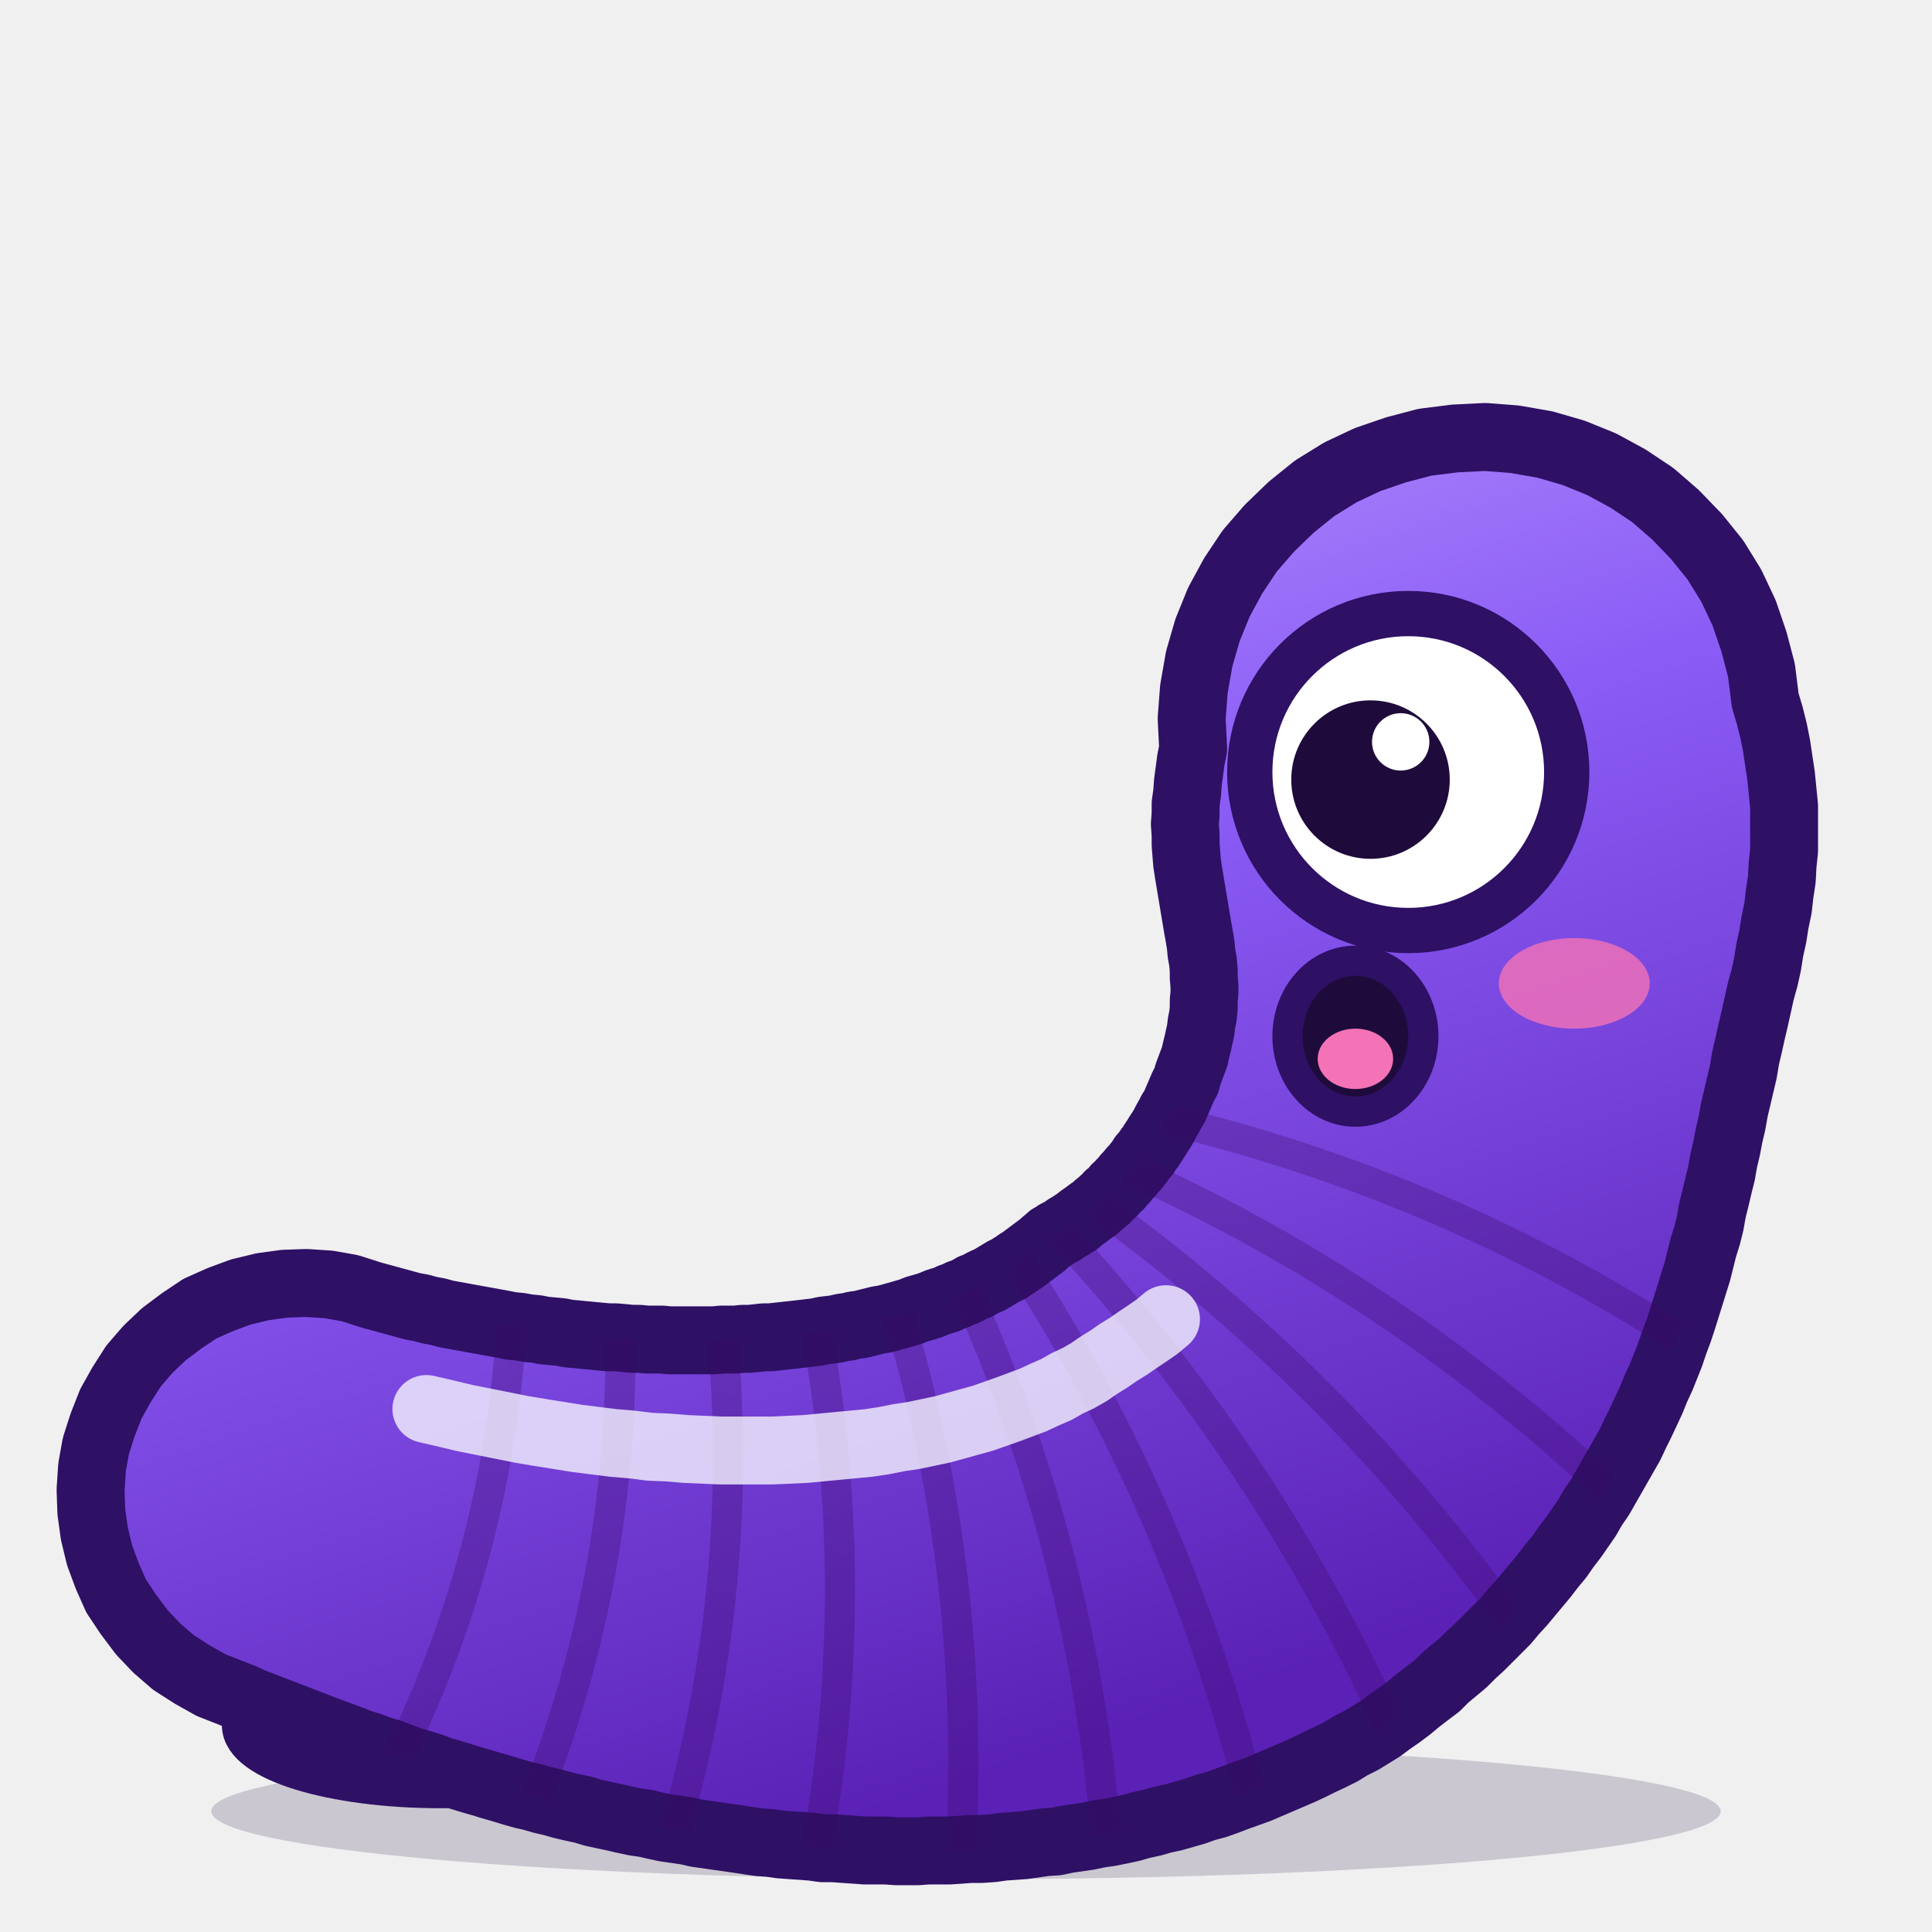
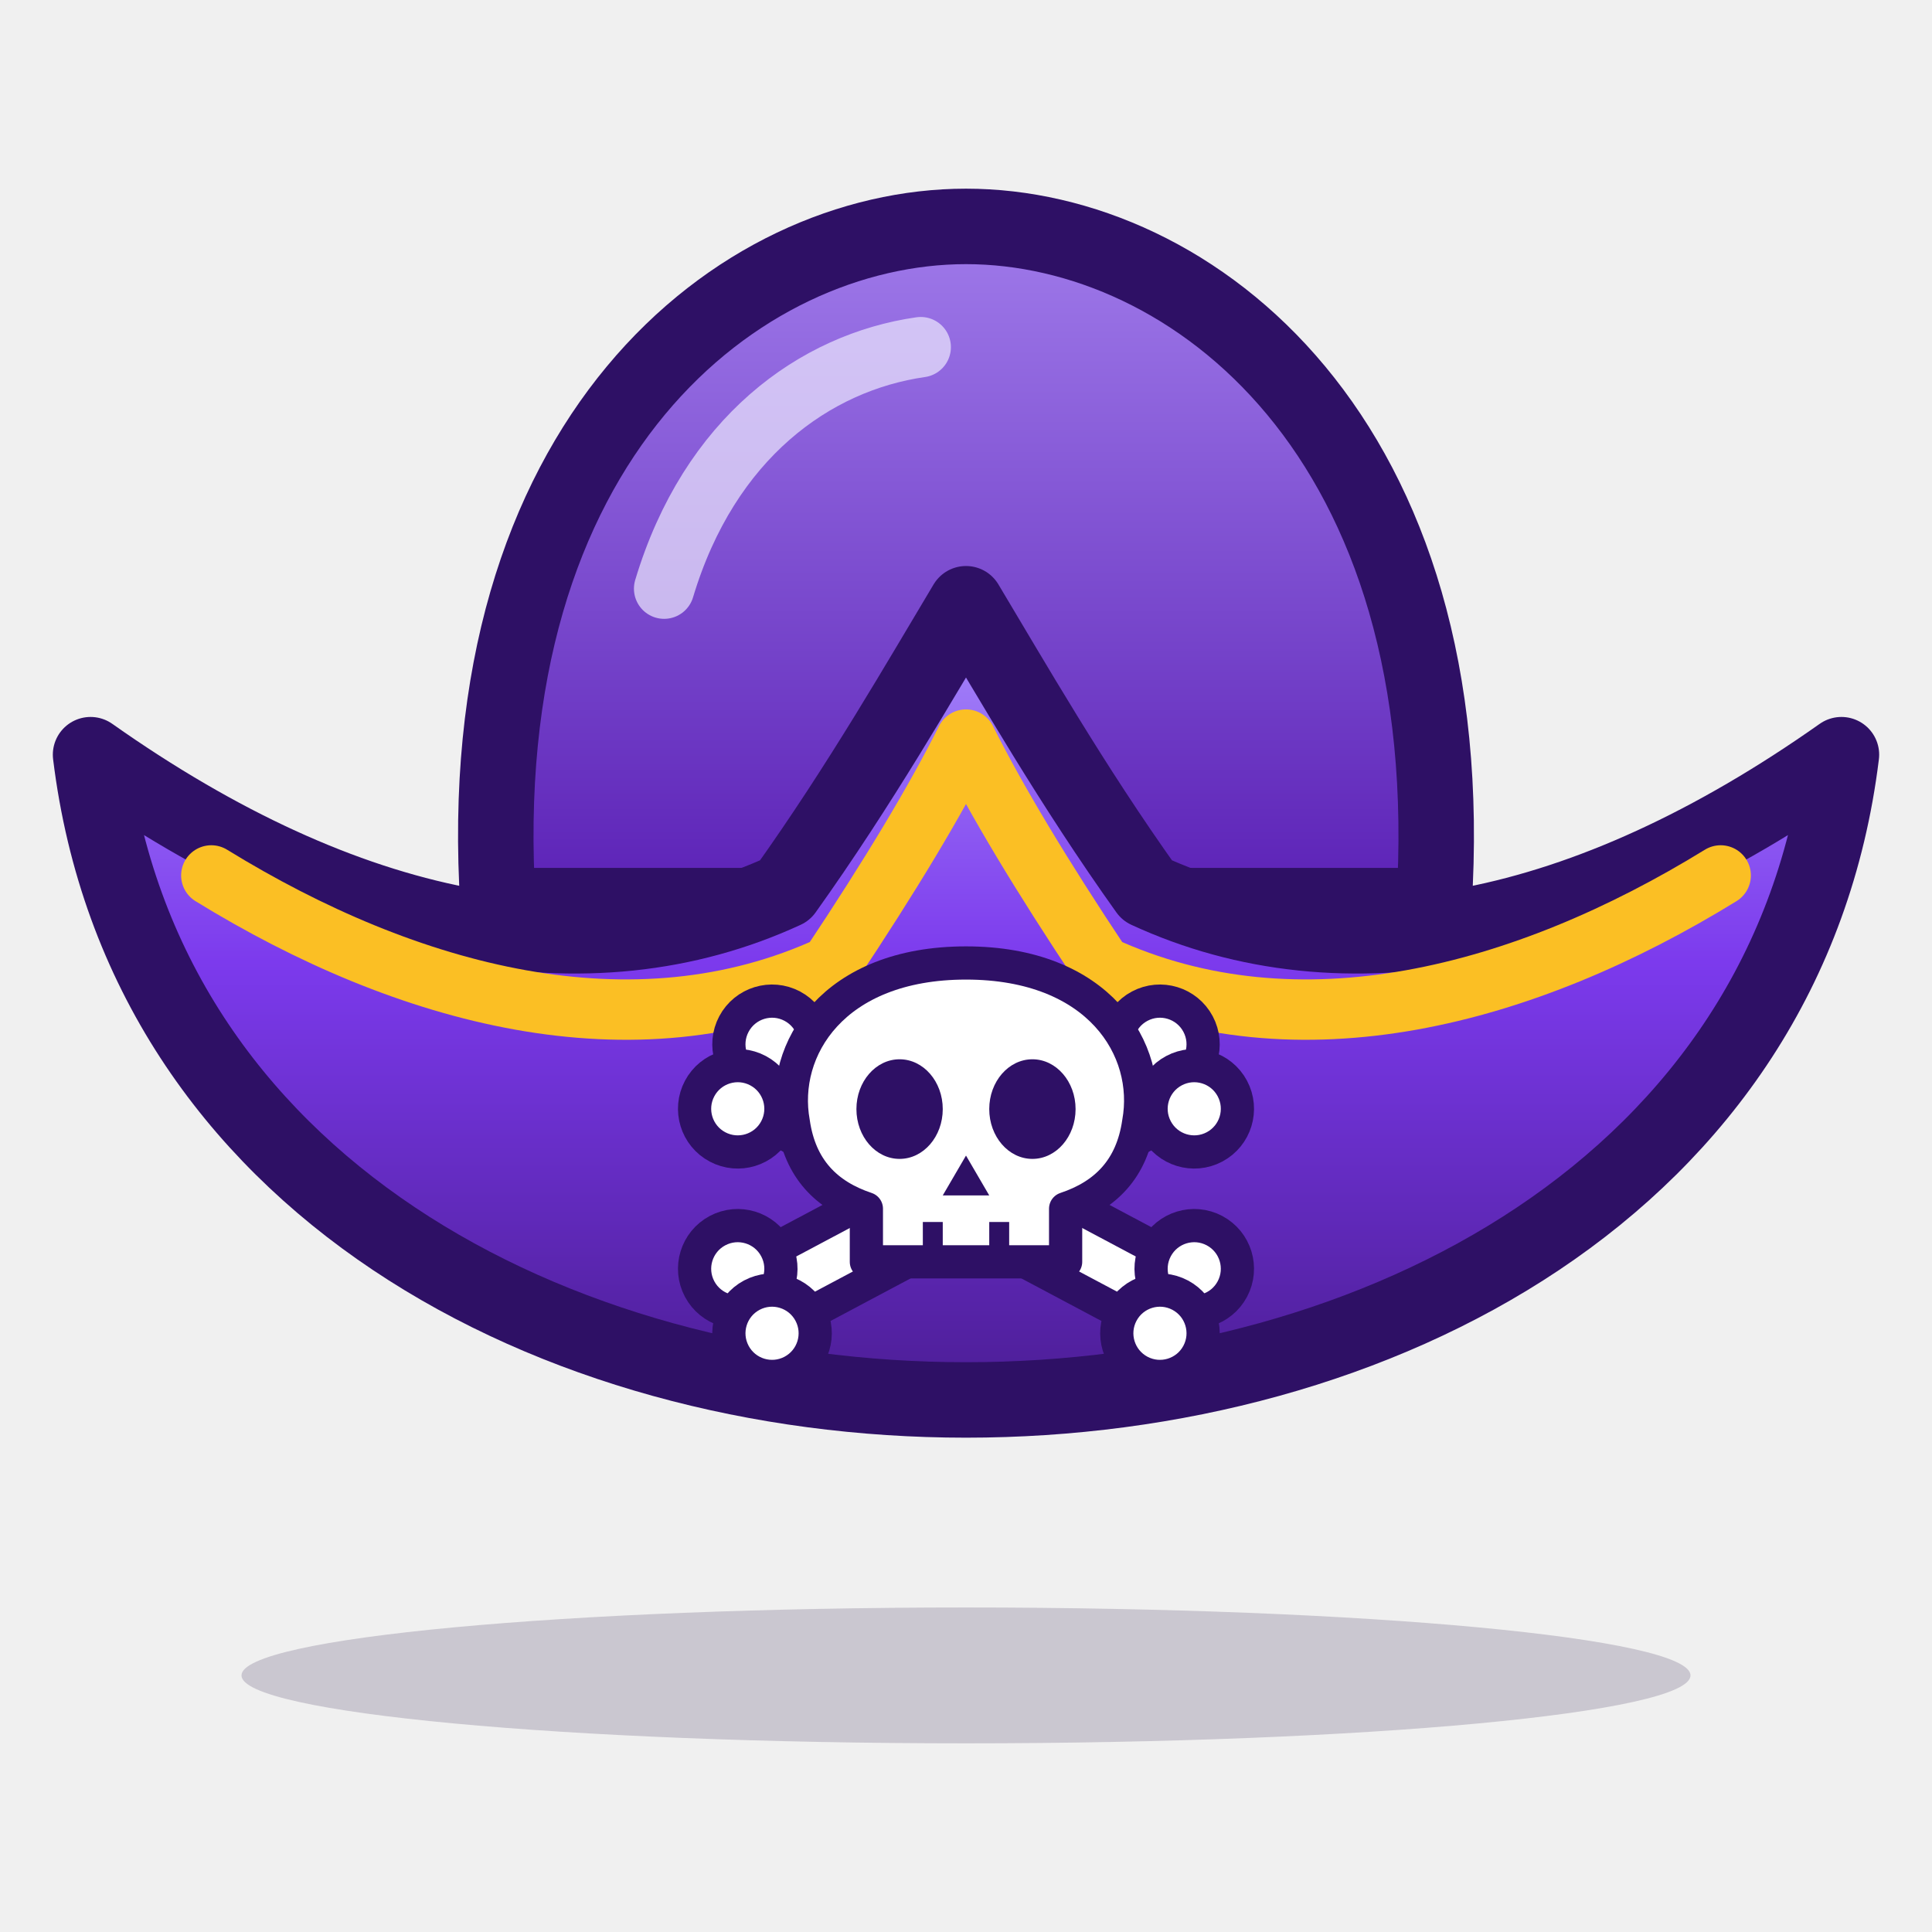
<svg xmlns="http://www.w3.org/2000/svg" viewBox="0 0 256 256" width="256" height="256">
  <defs>
-     <linearGradient id="body" x1="0" y1="0" x2="0.4" y2="1">
-       <stop offset="0" stop-color="#C4A5FF" />
-       <stop offset="0.45" stop-color="#8B5CF6" />
+     <linearGradient id="crown" x1="0" y1="0" x2="0" y2="1">
+       <stop offset="0" stop-color="#9F7AEA" />
      <stop offset="1" stop-color="#5B21B6" />
    </linearGradient>
-     <clipPath id="clip">
-       <path d="M 30.8 224.4 L 32.1 224.9 L 33.4 225.5 L 34.7 226.0 L 36.0 226.5 L 37.3 227.0 L 38.6 227.5 L 39.9 228.0 L 41.2 228.5 L 42.5 229.0 L 43.8 229.5 L 45.2 230.0 L 46.5 230.5 L 47.8 231.0 L 49.1 231.4 L 50.4 231.9 L 51.8 232.3 L 53.1 232.8 L 54.4 233.3 L 55.8 233.7 L 57.1 234.1 L 58.4 234.6 L 59.8 235.0 L 61.1 235.4 L 62.4 235.8 L 63.8 236.2 L 65.1 236.6 L 66.5 237.0 L 67.8 237.4 L 69.2 237.8 L 70.5 238.1 L 71.9 238.5 L 73.2 238.8 L 74.6 239.2 L 75.9 239.5 L 77.3 239.8 L 78.6 240.2 L 80.0 240.5 L 81.4 240.8 L 82.7 241.1 L 84.1 241.4 L 85.5 241.6 L 86.8 241.9 L 88.2 242.2 L 89.6 242.4 L 91.0 242.6 L 92.3 242.9 L 93.7 243.1 L 95.1 243.3 L 96.5 243.5 L 97.9 243.7 L 99.2 243.9 L 100.6 244.1 L 102.0 244.2 L 103.4 244.4 L 104.8 244.5 L 106.2 244.6 L 107.6 244.7 L 109.0 244.9 L 110.4 244.9 L 111.8 245.0 L 113.2 245.1 L 114.6 245.2 L 116.0 245.2 L 117.4 245.2 L 118.8 245.3 L 120.2 245.3 L 121.6 245.3 L 123.0 245.2 L 124.4 245.2 L 125.8 245.2 L 127.2 245.1 L 128.6 245.0 L 130.0 245.0 L 131.5 244.9 L 132.9 244.7 L 134.3 244.6 L 135.7 244.5 L 137.1 244.3 L 138.5 244.1 L 140.0 244.0 L 141.4 243.7 L 142.8 243.5 L 144.2 243.3 L 145.6 243.0 L 147.0 242.8 L 148.5 242.5 L 149.9 242.2 L 151.3 241.8 L 152.7 241.5 L 154.1 241.1 L 155.5 240.8 L 156.9 240.4 L 158.3 240.0 L 159.7 239.5 L 161.2 239.1 L 162.6 238.6 L 163.9 238.1 L 165.3 237.6 L 166.7 237.1 L 168.1 236.5 L 169.5 235.9 L 170.9 235.3 L 172.3 234.7 L 173.6 234.1 L 175.0 233.4 L 176.3 232.8 L 177.7 232.1 L 179.0 231.3 L 180.4 230.6 L 181.7 229.8 L 183.0 229.0 L 184.2 228.1 L 185.5 227.2 L 186.7 226.3 L 187.9 225.3 L 189.2 224.3 L 190.4 223.4 L 191.5 222.3 L 192.7 221.3 L 193.9 220.3 L 195.0 219.2 L 196.2 218.1 L 197.3 217.0 L 198.4 215.9 L 199.5 214.8 L 200.5 213.6 L 201.6 212.4 L 202.6 211.2 L 203.6 210.0 L 204.6 208.8 L 205.6 207.5 L 206.6 206.3 L 207.5 205.0 L 208.5 203.7 L 209.4 202.4 L 210.3 201.1 L 211.1 199.7 L 212.0 198.4 L 212.8 197.0 L 213.6 195.6 L 214.4 194.2 L 215.2 192.8 L 216.0 191.4 L 216.7 189.9 L 217.4 188.5 L 218.1 187.0 L 218.8 185.5 L 219.4 184.0 L 220.1 182.5 L 220.7 181.0 L 221.3 179.5 L 221.8 178.0 L 222.4 176.4 L 222.9 174.9 L 223.4 173.3 L 223.9 171.7 L 224.4 170.1 L 224.9 168.5 L 225.3 166.9 L 225.7 165.3 L 226.2 163.7 L 226.6 162.1 L 226.9 160.4 L 227.3 158.8 L 227.7 157.1 L 228.1 155.5 L 228.4 153.8 L 228.8 152.1 L 229.1 150.5 L 229.5 148.8 L 229.8 147.1 L 230.2 145.4 L 230.6 143.7 L 231.0 142.0 L 231.3 140.2 L 231.7 138.5 L 232.1 136.7 L 232.5 135.0 L 232.9 133.2 L 233.3 131.4 L 233.8 129.6 L 234.2 127.8 L 234.5 125.9 L 234.9 124.1 L 235.2 122.2 L 235.6 120.3 L 235.8 118.5 L 236.1 116.5 L 236.2 114.6 L 236.4 112.7 L 236.4 110.7 L 236.4 108.8 L 236.4 106.8 L 236.2 104.8 L 236.0 102.8 L 235.7 100.8 L 235.4 98.8 L 235.0 96.8 L 234.5 94.8 L 233.9 92.8 L 233.4 88.8 L 232.4 85.0 L 231.1 81.2 L 229.4 77.6 L 227.3 74.2 L 224.8 71.1 L 222.0 68.2 L 219.0 65.6 L 215.7 63.4 L 212.2 61.5 L 208.5 60.0 L 204.7 58.9 L 200.7 58.2 L 196.8 57.9 L 192.8 58.1 L 188.8 58.6 L 185.0 59.6 L 181.2 60.9 L 177.6 62.6 L 174.2 64.7 L 171.1 67.2 L 168.2 70.0 L 165.6 73.0 L 163.4 76.3 L 161.5 79.8 L 160.0 83.5 L 158.9 87.3 L 158.2 91.3 L 157.9 95.2 L 158.1 99.2 L 157.8 100.7 L 157.6 102.2 L 157.4 103.7 L 157.3 105.1 L 157.1 106.5 L 157.1 107.9 L 157.0 109.2 L 157.1 110.6 L 157.1 111.9 L 157.2 113.2 L 157.3 114.4 L 157.5 115.7 L 157.7 116.9 L 157.9 118.1 L 158.1 119.3 L 158.3 120.5 L 158.5 121.7 L 158.7 122.9 L 158.9 124.0 L 159.1 125.2 L 159.2 126.3 L 159.4 127.4 L 159.5 128.5 L 159.5 129.5 L 159.6 130.6 L 159.6 131.6 L 159.5 132.6 L 159.5 133.6 L 159.4 134.6 L 159.2 135.6 L 159.1 136.5 L 158.9 137.4 L 158.7 138.3 L 158.5 139.1 L 158.3 140.0 L 158.0 140.8 L 157.7 141.6 L 157.4 142.4 L 157.2 143.2 L 156.8 143.9 L 156.5 144.6 L 156.2 145.3 L 155.9 146.0 L 155.6 146.7 L 155.2 147.3 L 154.9 147.9 L 154.5 148.6 L 154.2 149.2 L 153.9 149.7 L 153.5 150.3 L 153.2 150.8 L 152.8 151.4 L 152.5 151.9 L 152.1 152.4 L 151.8 152.9 L 151.4 153.3 L 151.1 153.8 L 150.7 154.3 L 150.4 154.7 L 150.0 155.1 L 149.7 155.5 L 149.3 155.9 L 149.0 156.3 L 148.6 156.7 L 148.3 157.1 L 147.9 157.4 L 147.6 157.8 L 147.3 158.1 L 146.9 158.4 L 146.6 158.8 L 146.2 159.1 L 145.9 159.4 L 145.5 159.7 L 145.2 160.0 L 144.8 160.3 L 144.5 160.5 L 144.1 160.8 L 143.7 161.1 L 143.4 161.3 L 143.0 161.6 L 142.7 161.9 L 142.3 162.1 L 141.9 162.4 L 141.5 162.6 L 141.2 162.8 L 140.8 163.1 L 140.4 163.3 L 140.0 163.5 L 139.6 163.8 L 139.2 164.0 L 138.9 164.3 L 138.5 164.6 L 138.2 164.9 L 137.8 165.2 L 137.4 165.5 L 137.0 165.8 L 136.6 166.1 L 136.2 166.4 L 135.8 166.7 L 135.4 167.0 L 134.9 167.3 L 134.5 167.6 L 134.0 167.9 L 133.6 168.2 L 133.1 168.4 L 132.6 168.7 L 132.1 169.0 L 131.6 169.3 L 131.1 169.6 L 130.6 169.8 L 130.0 170.1 L 129.5 170.4 L 128.9 170.6 L 128.4 170.9 L 127.8 171.2 L 127.2 171.4 L 126.6 171.7 L 126.0 171.9 L 125.4 172.2 L 124.7 172.4 L 124.1 172.6 L 123.4 172.9 L 122.8 173.1 L 122.1 173.3 L 121.4 173.5 L 120.7 173.8 L 120.0 174.0 L 119.3 174.2 L 118.6 174.4 L 117.9 174.6 L 117.1 174.8 L 116.4 174.9 L 115.6 175.1 L 114.8 175.3 L 114.0 175.5 L 113.2 175.6 L 112.4 175.8 L 111.6 175.9 L 110.8 176.1 L 110.0 176.2 L 109.1 176.3 L 108.3 176.5 L 107.4 176.6 L 106.6 176.7 L 105.7 176.8 L 104.8 176.9 L 103.9 177.0 L 103.0 177.1 L 102.1 177.2 L 101.2 177.2 L 100.3 177.3 L 99.4 177.4 L 98.4 177.4 L 97.5 177.5 L 96.5 177.5 L 95.6 177.5 L 94.6 177.6 L 93.7 177.6 L 92.7 177.6 L 91.7 177.6 L 90.7 177.6 L 89.7 177.6 L 88.7 177.6 L 87.7 177.5 L 86.7 177.5 L 85.7 177.5 L 84.7 177.4 L 83.7 177.4 L 82.7 177.3 L 81.6 177.2 L 80.6 177.2 L 79.5 177.1 L 78.5 177.0 L 77.4 176.9 L 76.4 176.8 L 75.3 176.7 L 74.3 176.5 L 73.2 176.4 L 72.1 176.3 L 71.1 176.1 L 70.0 176.0 L 68.9 175.8 L 67.8 175.7 L 66.8 175.5 L 65.7 175.3 L 64.6 175.1 L 63.5 174.9 L 62.4 174.7 L 61.3 174.5 L 60.2 174.3 L 59.1 174.1 L 58.0 173.8 L 56.9 173.6 L 55.8 173.3 L 54.7 173.1 L 53.6 172.8 L 52.5 172.5 L 51.4 172.2 L 50.3 171.9 L 49.2 171.6 L 46.4 170.7 L 43.6 170.2 L 40.6 170.0 L 37.7 170.1 L 34.8 170.5 L 31.9 171.2 L 29.2 172.2 L 26.5 173.4 L 24.1 175.0 L 21.7 176.8 L 19.6 178.8 L 17.7 181.0 L 16.1 183.5 L 14.7 186.0 L 13.6 188.8 L 12.7 191.6 L 12.2 194.4 L 12.0 197.4 L 12.1 200.3 L 12.5 203.2 L 13.2 206.1 L 14.2 208.8 L 15.4 211.5 L 17.0 213.9 L 18.8 216.3 L 20.8 218.4 L 23.0 220.3 L 25.5 221.9 L 28.0 223.3 Z" />
-     </clipPath>
+     <linearGradient id="brim" x1="0" y1="0" x2="0" y2="1">
+       <stop offset="0" stop-color="#A78BFA" />
+       <stop offset="0.45" stop-color="#7C3AED" />
+       <stop offset="1" stop-color="#4C1D95" />
+     </linearGradient>
  </defs>
-   <ellipse cx="128" cy="240" rx="100" ry="9" fill="#1E0B3B" opacity="0.18" />
-   <ellipse cx="58.4" cy="228.6" rx="26" ry="8" fill="#4C1D95" stroke="#2E1065" stroke-width="6" />
-   <path d="M 30.8 224.4 L 32.1 224.9 L 33.4 225.5 L 34.7 226.0 L 36.0 226.5 L 37.3 227.0 L 38.6 227.5 L 39.9 228.0 L 41.2 228.5 L 42.5 229.0 L 43.8 229.5 L 45.2 230.0 L 46.5 230.5 L 47.8 231.0 L 49.1 231.4 L 50.4 231.9 L 51.8 232.3 L 53.1 232.8 L 54.4 233.3 L 55.8 233.7 L 57.1 234.1 L 58.4 234.6 L 59.8 235.0 L 61.1 235.4 L 62.4 235.8 L 63.8 236.2 L 65.1 236.6 L 66.5 237.0 L 67.8 237.4 L 69.2 237.8 L 70.5 238.1 L 71.9 238.5 L 73.2 238.8 L 74.6 239.2 L 75.9 239.5 L 77.3 239.8 L 78.6 240.2 L 80.0 240.5 L 81.4 240.8 L 82.7 241.1 L 84.1 241.4 L 85.5 241.6 L 86.8 241.9 L 88.2 242.2 L 89.6 242.4 L 91.0 242.6 L 92.3 242.9 L 93.7 243.1 L 95.1 243.3 L 96.5 243.5 L 97.9 243.7 L 99.2 243.9 L 100.6 244.1 L 102.0 244.2 L 103.4 244.4 L 104.8 244.5 L 106.2 244.6 L 107.6 244.7 L 109.0 244.9 L 110.4 244.9 L 111.8 245.0 L 113.2 245.1 L 114.6 245.2 L 116.0 245.2 L 117.4 245.2 L 118.8 245.3 L 120.2 245.3 L 121.6 245.3 L 123.0 245.2 L 124.4 245.2 L 125.8 245.2 L 127.2 245.1 L 128.6 245.0 L 130.0 245.0 L 131.5 244.9 L 132.9 244.7 L 134.3 244.6 L 135.7 244.5 L 137.1 244.3 L 138.5 244.1 L 140.0 244.0 L 141.4 243.7 L 142.8 243.5 L 144.2 243.3 L 145.6 243.0 L 147.0 242.8 L 148.5 242.5 L 149.9 242.2 L 151.3 241.8 L 152.7 241.5 L 154.1 241.1 L 155.5 240.8 L 156.9 240.4 L 158.3 240.0 L 159.7 239.5 L 161.2 239.1 L 162.6 238.6 L 163.9 238.1 L 165.3 237.6 L 166.7 237.1 L 168.1 236.5 L 169.5 235.9 L 170.9 235.3 L 172.3 234.7 L 173.6 234.1 L 175.0 233.4 L 176.3 232.8 L 177.7 232.1 L 179.0 231.3 L 180.4 230.6 L 181.7 229.8 L 183.0 229.0 L 184.2 228.1 L 185.5 227.2 L 186.7 226.3 L 187.9 225.3 L 189.2 224.3 L 190.4 223.4 L 191.5 222.3 L 192.7 221.3 L 193.9 220.3 L 195.0 219.2 L 196.2 218.1 L 197.3 217.0 L 198.4 215.9 L 199.5 214.8 L 200.5 213.6 L 201.6 212.4 L 202.6 211.2 L 203.6 210.0 L 204.6 208.8 L 205.6 207.5 L 206.6 206.3 L 207.5 205.0 L 208.5 203.7 L 209.4 202.4 L 210.3 201.1 L 211.1 199.7 L 212.0 198.4 L 212.8 197.0 L 213.6 195.6 L 214.4 194.2 L 215.2 192.8 L 216.0 191.4 L 216.7 189.9 L 217.4 188.5 L 218.1 187.0 L 218.8 185.5 L 219.4 184.0 L 220.1 182.5 L 220.7 181.0 L 221.3 179.5 L 221.8 178.0 L 222.4 176.4 L 222.9 174.9 L 223.4 173.3 L 223.9 171.7 L 224.4 170.1 L 224.9 168.5 L 225.3 166.9 L 225.7 165.3 L 226.2 163.7 L 226.6 162.1 L 226.9 160.4 L 227.3 158.8 L 227.7 157.1 L 228.1 155.5 L 228.4 153.8 L 228.8 152.1 L 229.1 150.5 L 229.5 148.8 L 229.8 147.1 L 230.2 145.4 L 230.6 143.7 L 231.0 142.0 L 231.3 140.2 L 231.7 138.5 L 232.1 136.7 L 232.5 135.0 L 232.9 133.2 L 233.3 131.4 L 233.8 129.6 L 234.2 127.8 L 234.5 125.9 L 234.9 124.1 L 235.2 122.2 L 235.6 120.3 L 235.8 118.5 L 236.1 116.5 L 236.2 114.6 L 236.4 112.7 L 236.4 110.7 L 236.4 108.8 L 236.4 106.8 L 236.2 104.8 L 236.0 102.8 L 235.7 100.8 L 235.4 98.8 L 235.0 96.8 L 234.5 94.8 L 233.9 92.8 L 233.4 88.8 L 232.4 85.0 L 231.1 81.2 L 229.4 77.6 L 227.3 74.2 L 224.8 71.1 L 222.0 68.2 L 219.0 65.6 L 215.7 63.4 L 212.2 61.5 L 208.5 60.0 L 204.7 58.9 L 200.7 58.2 L 196.8 57.9 L 192.8 58.1 L 188.8 58.6 L 185.0 59.6 L 181.2 60.9 L 177.6 62.6 L 174.2 64.7 L 171.1 67.2 L 168.2 70.0 L 165.6 73.0 L 163.4 76.3 L 161.5 79.8 L 160.0 83.5 L 158.9 87.3 L 158.2 91.3 L 157.9 95.2 L 158.1 99.2 L 157.8 100.7 L 157.6 102.2 L 157.4 103.7 L 157.3 105.1 L 157.1 106.5 L 157.1 107.9 L 157.0 109.2 L 157.1 110.6 L 157.1 111.9 L 157.2 113.2 L 157.3 114.4 L 157.5 115.7 L 157.7 116.9 L 157.9 118.1 L 158.1 119.3 L 158.3 120.5 L 158.5 121.7 L 158.7 122.9 L 158.9 124.0 L 159.1 125.2 L 159.2 126.3 L 159.4 127.4 L 159.5 128.5 L 159.5 129.5 L 159.6 130.6 L 159.6 131.6 L 159.5 132.6 L 159.5 133.6 L 159.4 134.6 L 159.2 135.6 L 159.1 136.5 L 158.9 137.4 L 158.7 138.3 L 158.5 139.1 L 158.3 140.0 L 158.0 140.8 L 157.7 141.6 L 157.4 142.4 L 157.2 143.2 L 156.8 143.9 L 156.5 144.6 L 156.2 145.3 L 155.9 146.0 L 155.6 146.7 L 155.2 147.3 L 154.9 147.9 L 154.5 148.6 L 154.2 149.2 L 153.9 149.7 L 153.5 150.3 L 153.2 150.8 L 152.8 151.4 L 152.5 151.9 L 152.1 152.4 L 151.8 152.9 L 151.4 153.3 L 151.1 153.8 L 150.7 154.3 L 150.4 154.7 L 150.0 155.1 L 149.7 155.5 L 149.3 155.9 L 149.0 156.3 L 148.6 156.7 L 148.3 157.1 L 147.9 157.4 L 147.6 157.8 L 147.3 158.1 L 146.9 158.4 L 146.6 158.8 L 146.2 159.1 L 145.9 159.4 L 145.5 159.7 L 145.2 160.0 L 144.8 160.3 L 144.5 160.5 L 144.1 160.8 L 143.7 161.1 L 143.4 161.3 L 143.0 161.6 L 142.7 161.9 L 142.3 162.1 L 141.9 162.4 L 141.5 162.6 L 141.2 162.8 L 140.8 163.1 L 140.4 163.3 L 140.0 163.5 L 139.6 163.8 L 139.2 164.0 L 138.9 164.3 L 138.5 164.6 L 138.2 164.9 L 137.8 165.2 L 137.4 165.5 L 137.0 165.8 L 136.6 166.1 L 136.2 166.4 L 135.8 166.7 L 135.4 167.0 L 134.9 167.3 L 134.5 167.6 L 134.0 167.9 L 133.6 168.2 L 133.1 168.4 L 132.6 168.7 L 132.1 169.0 L 131.6 169.3 L 131.1 169.6 L 130.6 169.8 L 130.0 170.1 L 129.5 170.4 L 128.9 170.6 L 128.4 170.9 L 127.8 171.2 L 127.2 171.4 L 126.6 171.7 L 126.0 171.9 L 125.4 172.2 L 124.7 172.4 L 124.1 172.6 L 123.4 172.9 L 122.8 173.1 L 122.1 173.3 L 121.4 173.5 L 120.7 173.8 L 120.0 174.0 L 119.3 174.2 L 118.6 174.4 L 117.9 174.6 L 117.1 174.8 L 116.4 174.9 L 115.6 175.1 L 114.8 175.3 L 114.0 175.5 L 113.2 175.6 L 112.4 175.8 L 111.6 175.9 L 110.8 176.1 L 110.0 176.2 L 109.1 176.3 L 108.3 176.5 L 107.4 176.6 L 106.6 176.7 L 105.7 176.8 L 104.8 176.9 L 103.9 177.0 L 103.0 177.1 L 102.1 177.2 L 101.2 177.2 L 100.3 177.3 L 99.4 177.4 L 98.4 177.4 L 97.5 177.5 L 96.5 177.5 L 95.6 177.5 L 94.6 177.6 L 93.7 177.6 L 92.7 177.6 L 91.7 177.6 L 90.7 177.6 L 89.7 177.6 L 88.7 177.6 L 87.7 177.5 L 86.7 177.5 L 85.7 177.5 L 84.7 177.4 L 83.7 177.4 L 82.7 177.3 L 81.6 177.2 L 80.6 177.2 L 79.5 177.1 L 78.5 177.0 L 77.4 176.9 L 76.4 176.8 L 75.3 176.7 L 74.3 176.5 L 73.2 176.4 L 72.1 176.3 L 71.1 176.1 L 70.0 176.0 L 68.9 175.8 L 67.8 175.7 L 66.8 175.5 L 65.7 175.3 L 64.6 175.1 L 63.5 174.9 L 62.4 174.7 L 61.3 174.5 L 60.2 174.3 L 59.1 174.1 L 58.0 173.8 L 56.9 173.6 L 55.8 173.3 L 54.7 173.1 L 53.6 172.8 L 52.5 172.5 L 51.4 172.2 L 50.3 171.9 L 49.2 171.6 L 46.4 170.7 L 43.6 170.2 L 40.6 170.0 L 37.7 170.1 L 34.8 170.5 L 31.9 171.2 L 29.2 172.2 L 26.5 173.4 L 24.1 175.0 L 21.7 176.8 L 19.6 178.8 L 17.7 181.0 L 16.1 183.5 L 14.7 186.0 L 13.6 188.8 L 12.7 191.6 L 12.2 194.4 L 12.0 197.4 L 12.1 200.3 L 12.5 203.2 L 13.2 206.1 L 14.2 208.8 L 15.4 211.5 L 17.0 213.9 L 18.8 216.3 L 20.8 218.4 L 23.0 220.3 L 25.5 221.9 L 28.0 223.3 Z" fill="url(#body)" stroke="#2E1065" stroke-width="9" stroke-linejoin="round" />
-   <g clip-path="url(#clip)" fill="none" stroke="#3B0764" stroke-opacity="0.30" stroke-width="4" stroke-linecap="round">
-     <path d="M 50.5 237.2 Q 67.0 206.0 68.0 170.7" />
-     <path d="M 69.1 242.9 Q 83.5 209.0 82.1 172.3" />
-     <path d="M 88.0 247.2 Q 99.6 210.7 95.3 172.6" />
-     <path d="M 107.3 249.7 Q 115.3 210.7 107.3 171.6" />
-     <path d="M 127.0 250.1 Q 130.2 208.9 117.6 169.5" />
-     <path d="M 146.9 247.9 Q 144.2 205.2 126.0 166.6" />
-     <path d="M 166.8 242.4 Q 156.9 199.6 132.3 163.1" />
-     <path d="M 186.0 233.0 Q 168.1 191.8 136.9 159.6" />
-     <path d="M 202.8 218.5 Q 177.7 182.0 141.2 156.8" />
-     <path d="M 216.5 200.6 Q 185.3 170.1 145.3 153.0" />
-     <path d="M 226.4 179.9 Q 191.2 156.2 149.6 147.2" />
+   <g transform="translate(0 8)">
+     <ellipse cx="128" cy="214" rx="96" ry="9" fill="#1E0B3B" opacity="0.18" />
+     <path d="M 66 112 C 62 50, 98 22, 128 22 C 158 22, 194 50, 190 112 Z" fill="url(#crown)" stroke="#2E1065" stroke-width="10" stroke-linejoin="round" />
+     <path d="M 88 70 C 94 50, 108 40, 122 38" fill="none" stroke="#EDE9FE" stroke-opacity="0.7" stroke-width="8" stroke-linecap="round" />
+     <path d="M 12 92            C 26 206, 230 206, 244 92            C 210 116, 178 122, 152 110            C 142 96, 134 82, 128 72            C 122 82, 114 96, 104 110            C 78 122, 46 116, 12 92 Z" fill="url(#brim)" stroke="#2E1065" stroke-width="10" stroke-linejoin="round" />
+     <path d="M 28 108 C 54 124, 84 132, 110 120 C 118 108, 124 98, 128 90 C 132 98, 138 108, 146 120 C 172 132, 202 124, 228 108" fill="none" stroke="#FBBF24" stroke-width="8" stroke-linecap="round" stroke-linejoin="round" />
+     <g transform="translate(128 146) scale(0.88) translate(-128 -136)">
+       <g stroke="#2E1065" stroke-width="5" fill="#FFFFFF" stroke-linejoin="round">
+         <g transform="translate(128 140) rotate(28)">
+           <rect x="-36" y="-5.5" width="72" height="11" rx="5.5" />
+           <circle cx="-36" cy="-5.5" r="6.5" />
+           <circle cx="-36" cy="5.5" r="6.5" />
+           <circle cx="36" cy="-5.5" r="6.5" />
+           <circle cx="36" cy="5.5" r="6.5" />
+         </g>
+         <g transform="translate(128 140) rotate(-28)">
+           <rect x="-36" y="-5.5" width="72" height="11" rx="5.5" />
+           <circle cx="-36" cy="-5.5" r="6.5" />
+           <circle cx="-36" cy="5.5" r="6.5" />
+           <circle cx="36" cy="-5.5" r="6.5" />
+           <circle cx="36" cy="5.5" r="6.5" />
+         </g>
+       </g>
+       <path d="M 128 106 C 108 106, 100 119, 102 130 C 103 137, 107 141, 113 143 L 113 151 L 143 151 L 143 143              C 149 141, 153 137, 154 130 C 156 119, 148 106, 128 106 Z" fill="#FFFFFF" stroke="#2E1065" stroke-width="5" stroke-linejoin="round" />
+       <ellipse cx="118" cy="128" rx="6.5" ry="7.5" fill="#2E1065" />
+       <ellipse cx="138" cy="128" rx="6.5" ry="7.5" fill="#2E1065" />
+       <path d="M 128 135 L 124.5 141 L 131.5 141 Z" fill="#2E1065" />
+       <g stroke="#2E1065" stroke-width="3">
+         <line x1="123" y1="145" x2="123" y2="151" />
+         <line x1="133" y1="145" x2="133" y2="151" />
+       </g>
+     </g>
  </g>
-   <path d="M 56.5 186.7 L 59.1 187.3 L 61.6 187.9 L 64.1 188.4 L 66.6 188.9 L 69.1 189.4 L 71.5 189.8 L 74.0 190.2 L 76.5 190.6 L 78.9 190.9 L 81.3 191.2 L 83.7 191.4 L 86.1 191.7 L 88.5 191.8 L 90.9 192.0 L 93.2 192.1 L 95.5 192.2 L 97.8 192.2 L 100.0 192.2 L 102.3 192.2 L 104.5 192.1 L 106.7 192.0 L 108.8 191.8 L 110.9 191.6 L 113.0 191.4 L 115.1 191.2 L 117.1 190.9 L 119.1 190.5 L 121.1 190.2 L 123.0 189.8 L 124.9 189.4 L 126.7 188.9 L 128.5 188.4 L 130.3 187.9 L 132.0 187.3 L 133.7 186.7 L 135.3 186.1 L 136.9 185.5 L 138.4 184.8 L 140.0 184.1 L 141.4 183.3 L 142.9 182.6 L 144.3 181.8 L 145.6 180.9 L 146.9 180.1 L 148.2 179.2 L 149.5 178.4 L 150.8 177.5 L 152.0 176.7 L 153.3 175.8 L 154.5 174.8" fill="none" stroke="#F5F3FF" stroke-opacity="0.8" stroke-width="9" stroke-linecap="round" />
-   <circle cx="186.6" cy="102.3" r="21" fill="#FFFFFF" stroke="#2E1065" stroke-width="6" />
-   <circle cx="181.6" cy="103.3" r="10.5" fill="#1E0B3B" />
-   <circle cx="185.6" cy="98.3" r="3.8" fill="#FFFFFF" />
-   <ellipse cx="179.6" cy="137.3" rx="9" ry="10" fill="#1E0B3B" stroke="#2E1065" stroke-width="4" />
-   <ellipse cx="179.6" cy="140.3" rx="5" ry="4" fill="#F472B6" />
-   <ellipse cx="208.6" cy="130.3" rx="10" ry="6" fill="#F472B6" opacity="0.8" />
</svg>
